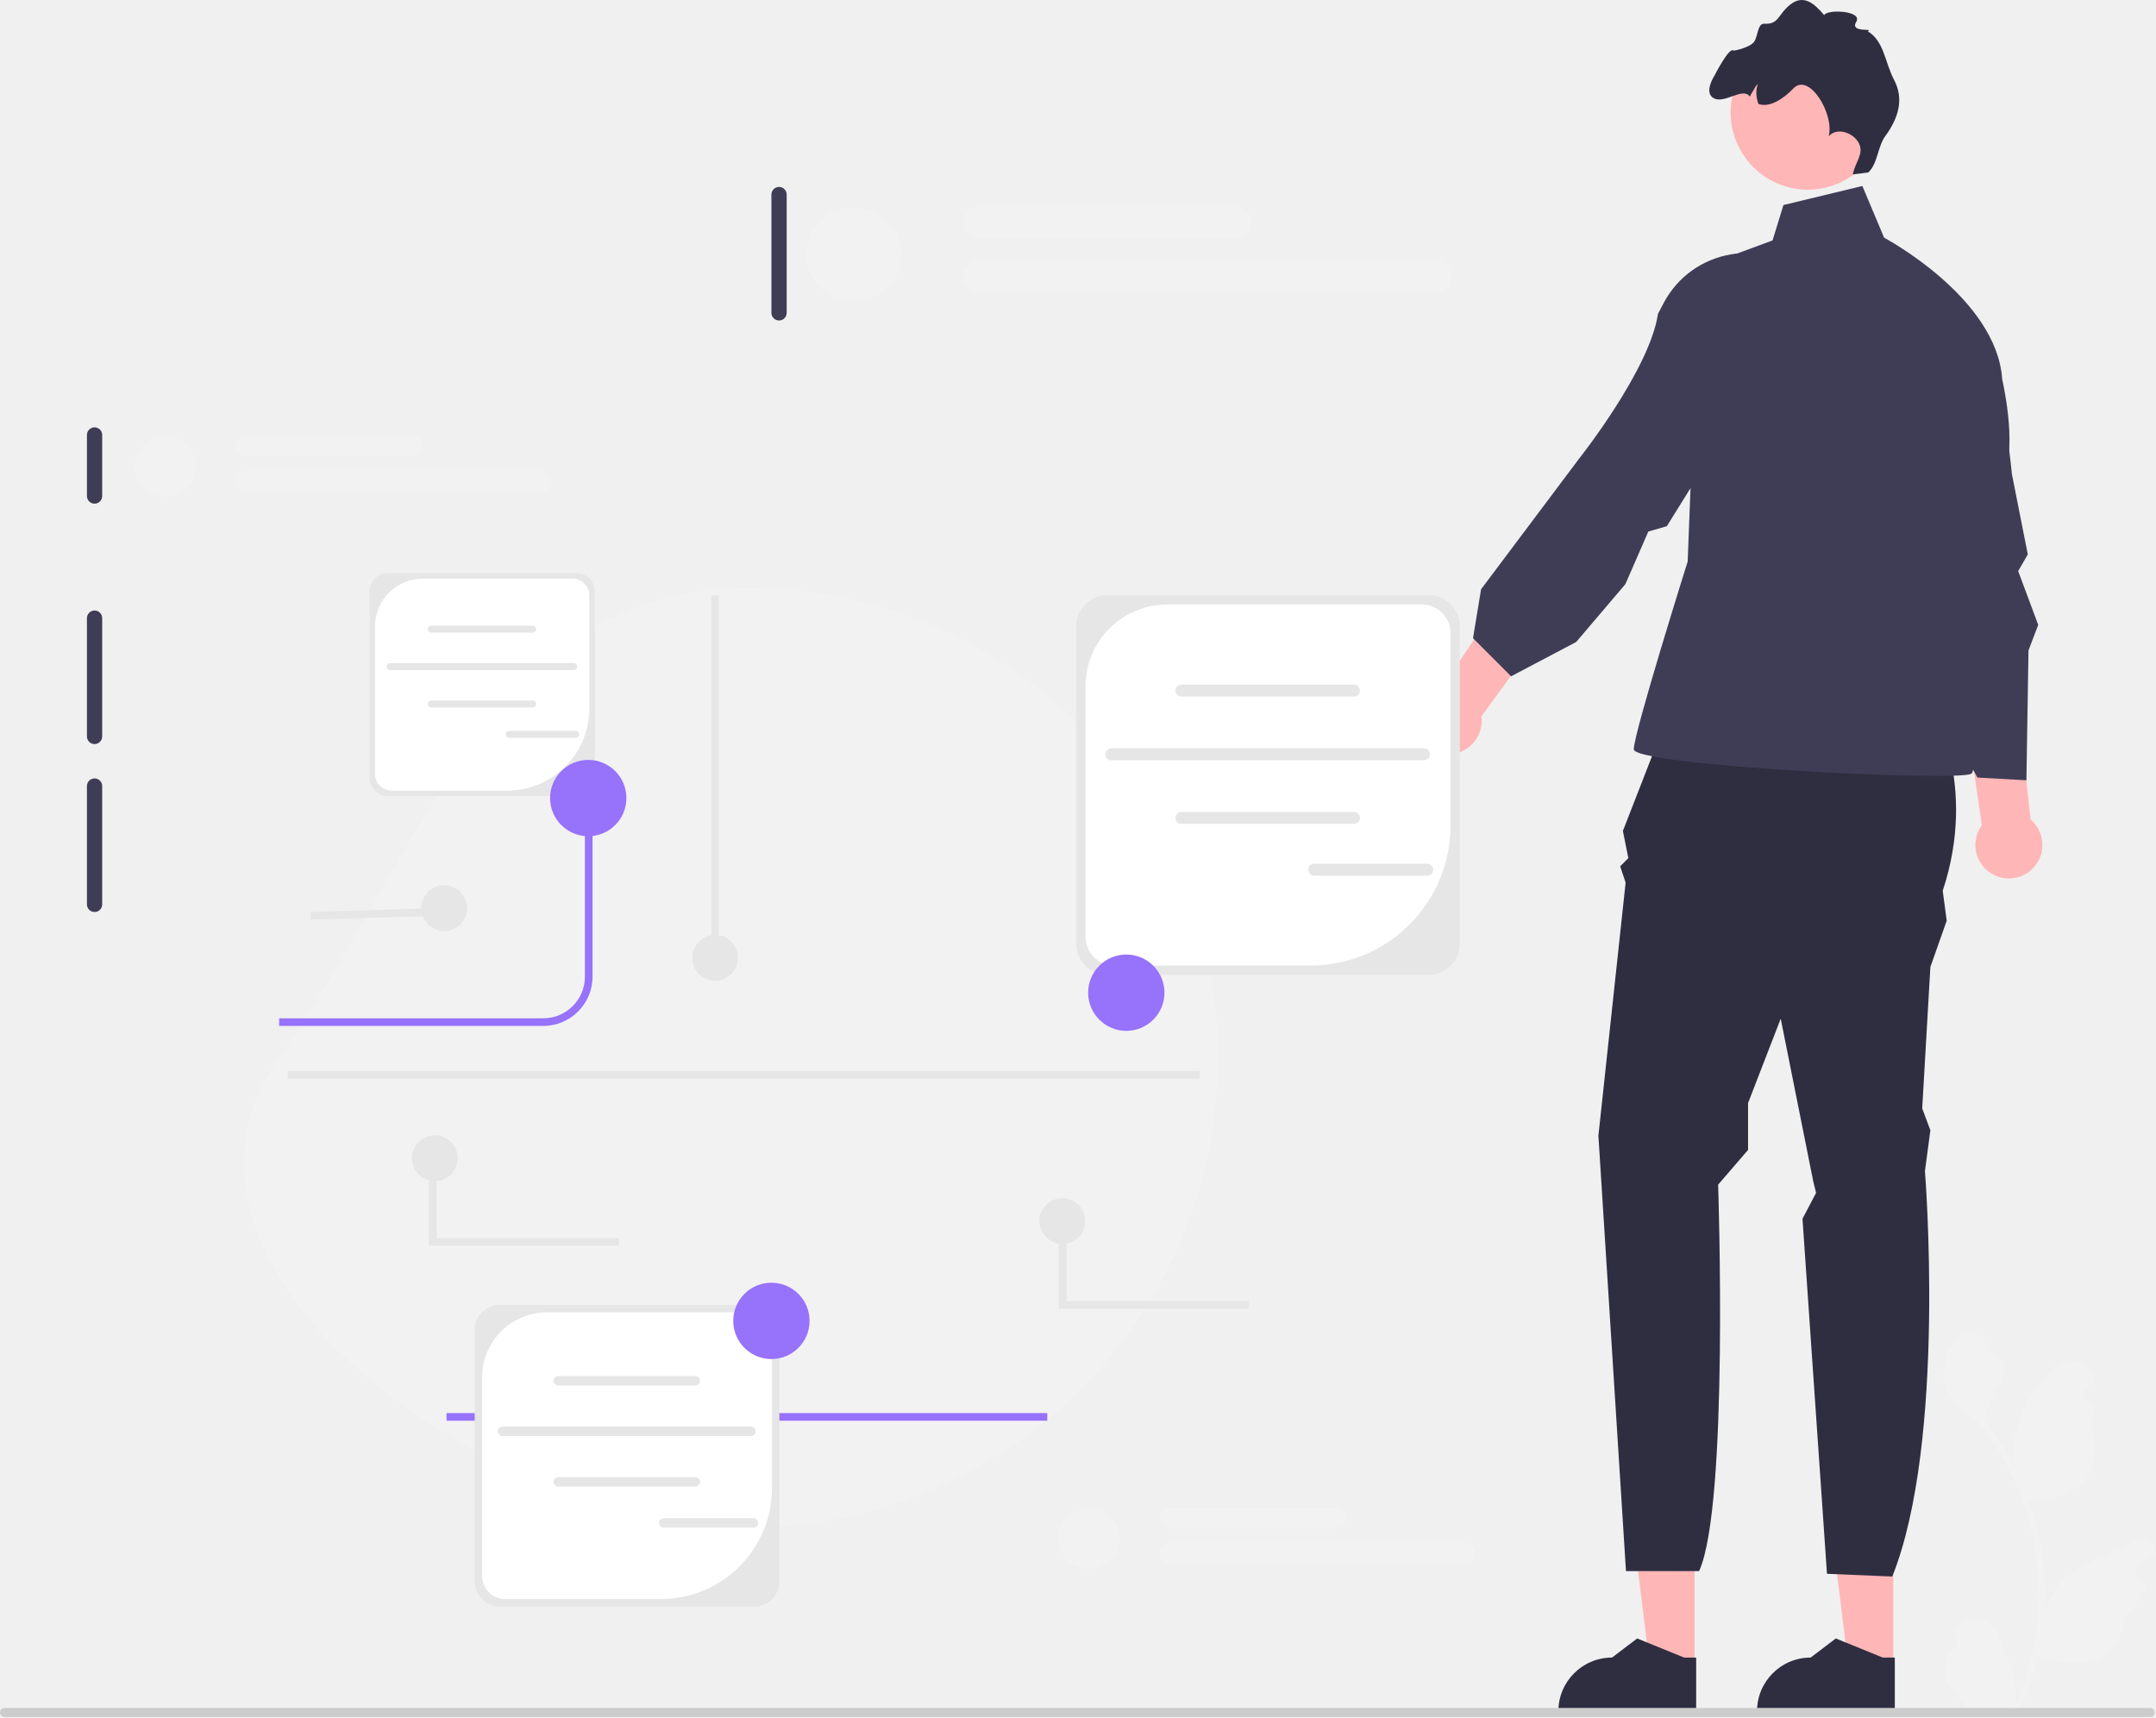
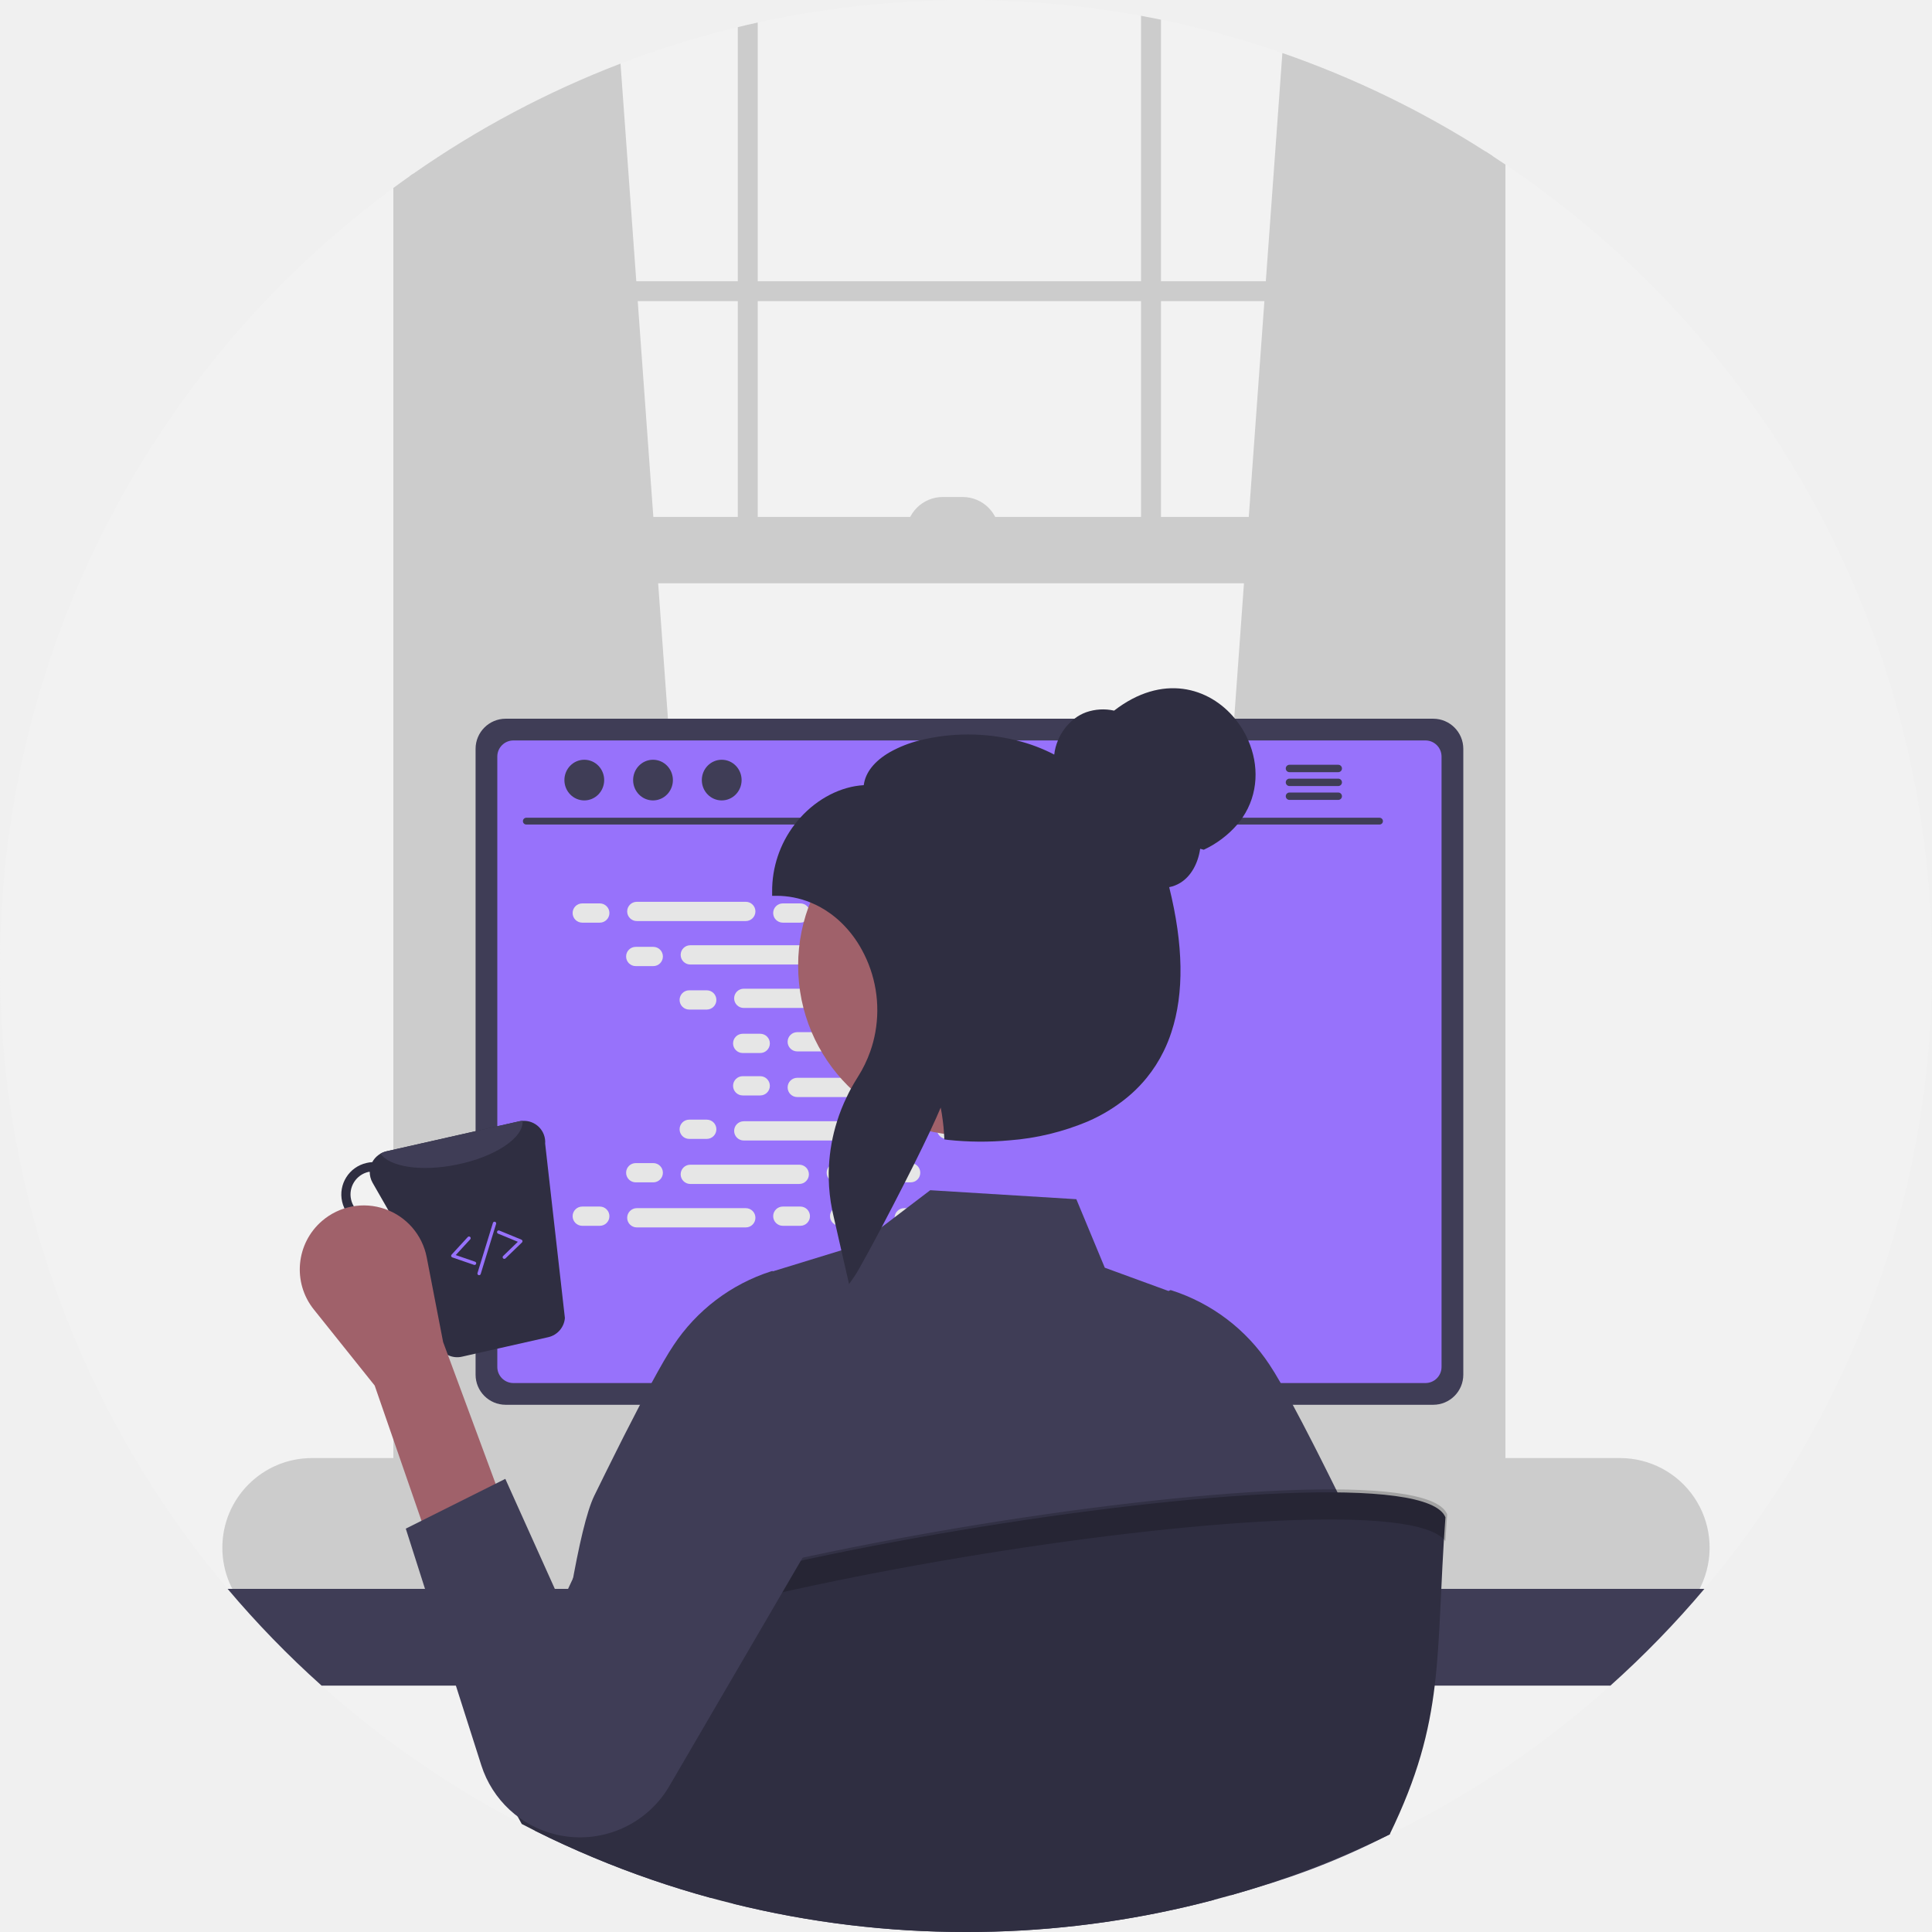
- <svg xmlns="http://www.w3.org/2000/svg" width="565" height="450" viewBox="0 0 565 450" fill="none">
-   <g clip-path="url(#clip0_1_2)">
-     <path d="M496.138 436.616L484.396 436.615L478.81 391.325L496.14 391.326L496.138 436.616Z" fill="#FFB6B6" />
-     <path d="M496.551 448.865L460.444 448.863V448.407C460.444 440.645 466.736 434.353 474.498 434.353H474.499L481.094 429.349L493.4 434.354L496.551 434.354L496.551 448.865V448.865Z" fill="#2F2E41" />
-     <path d="M444.083 436.616L432.341 436.615L426.756 391.325L444.085 391.326L444.083 436.616Z" fill="#FFB6B6" />
-     <path d="M444.496 448.865L408.389 448.863V448.407C408.389 440.645 414.681 434.353 422.443 434.353H422.444L429.039 429.349L441.345 434.354L444.497 434.354L444.496 448.865V448.865Z" fill="#2F2E41" />
-     <path d="M438.488 183.865L506.23 185.291C506.23 185.291 518.409 205.257 509.111 233.424L510.152 241.267L505.874 253.39L503.734 290.47L505.874 296.175L504.448 306.871C504.448 306.871 510.152 377.466 495.891 413.12L478.777 412.407L472.359 319.383L475.924 312.575L475.211 309.723L466.654 266.938L458.097 289.044V301.326L450.254 310.436C450.254 310.436 453.106 394.58 445.262 411.693H426.102L418.878 297.601L426.009 231.284L424.583 227.006L426.722 224.867L425.296 217.736L438.488 183.865L438.488 183.865V183.865Z" fill="#2F2E41" />
-     <path d="M467.367 53.728L488.047 48.736L493.751 62.285C493.751 62.285 523.266 77.972 524.692 99.365C524.692 99.365 528.692 116.479 525.127 124.322C521.561 132.166 506.587 157.124 506.587 157.124C506.587 157.124 520.135 200.622 516.57 202.761C513.004 204.9 428.148 200.622 428.148 196.343C428.148 192.065 442.27 147.141 442.27 147.141L445.262 70.128L464.515 62.998L467.367 53.728L467.367 53.728V53.728Z" fill="#3F3D56" />
-     <path d="M522.497 229.263C518.169 227.082 516.428 221.805 518.609 217.477C518.829 217.041 519.087 216.639 519.365 216.258L507.858 137.365L523.789 137.874L532.122 214.743C535.143 217.305 536.144 221.682 534.283 225.375C532.102 229.703 526.826 231.444 522.497 229.263H522.497V229.263Z" fill="#FFB6B6" />
-     <path d="M371.338 192.028C369.596 187.505 371.849 182.426 376.372 180.684C376.827 180.508 377.289 180.384 377.751 180.288L422.203 114.103L433.665 125.178L388.221 187.733C388.738 191.659 386.541 195.575 382.683 197.061C378.16 198.804 373.081 196.55 371.338 192.028V192.028Z" fill="#FFB6B6" />
-     <path d="M493.468 117.466C488.967 102.002 496.443 86.225 512.548 86.302C517.203 86.324 520.82 87.674 521.822 91.413C525.33 104.5 527.243 124.254 527.243 124.254L531.404 145.286L528.884 149.653L534.139 163.748L531.59 170.416L531.039 204.468L518.203 203.755L504.061 177.796L498.653 174.58C498.653 174.58 502.995 132.608 494.358 120.523L493.468 117.466H493.468V117.466Z" fill="#3F3D56" />
-     <path d="M435.975 79.41C443.481 65.16 462.695 61.785 474.226 73.028C477.559 76.278 479.222 79.762 477.346 83.147C470.777 94.998 455.553 107.756 455.553 107.756L436.804 137.898L431.957 139.288L425.945 153.076L413.061 168.224L395.997 177.223L386.013 167.24L388.133 154.407L413.824 120.177C413.824 120.177 432.308 96.92 434.491 82.227L435.975 79.41V79.409V79.41Z" fill="#3F3D56" />
-     <path d="M471.297 49.56C471.769 49.617 472.24 49.659 472.708 49.681C474.166 49.761 475.605 49.678 476.993 49.442C481.209 48.767 485.039 46.77 487.995 43.841C491.119 40.751 493.258 36.627 493.836 31.932C495.19 20.849 487.298 10.753 476.215 9.399C465.292 8.056 455.334 15.697 453.744 26.525C453.719 26.693 453.694 26.853 453.676 27.02C452.322 38.11 460.206 48.199 471.297 49.56V49.56V49.56Z" fill="#FFB6B6" />
-     <path d="M449.187 25.783C452.058 27.203 456.749 22.74 458.545 25.308C458.837 24.753 459.16 24.216 459.478 23.708C459.766 23.254 460.178 22.285 460.655 22.119C460.052 23.575 460.185 25.547 460.811 27.237C463.643 28.295 467.35 25.953 469.971 23.182C474.087 18.838 480.807 29.978 479.218 35.743C481.241 33.273 485.629 34.666 487.116 37.49C488.602 40.306 486.091 42.563 485.554 45.705L489.608 45.19C492.166 42.699 491.987 38.501 494.093 35.614C497.611 30.781 498.975 25.851 496.33 20.864C493.984 16.455 493.764 10.748 489.46 8.206C491.341 7.286 484.653 8.723 486.44 5.726C488.234 2.736 478.671 2.374 478.047 3.975C475.314 0.705 472.558 -1.452 469.196 1.169C465.895 3.747 466.236 6.458 462.359 6.215C460.539 6.102 460.739 9.494 459.658 10.973C458.582 12.444 454.402 13.389 454.199 13.231C453.095 12.368 449.338 19.721 449.338 19.721C449.338 19.721 446.293 24.345 449.187 25.783H449.187V25.783Z" fill="#2F2E41" />
-     <path d="M196.155 154.13C264.086 154.13 319.155 209.199 319.155 277.13C319.155 345.061 264.086 400.13 196.155 400.13C128.224 400.13 34.21 332.779 73.155 277.13C112.1 221.482 128.224 154.13 196.155 154.13V154.13Z" fill="#F2F2F2" />
-     <path d="M360.782 159.982C359.679 159.982 358.782 160.879 358.782 161.982V225.982C358.782 227.085 359.679 227.982 360.782 227.982C361.885 227.982 362.782 227.085 362.782 225.982V161.982C362.782 160.879 361.885 159.982 360.782 159.982Z" fill="#3F3D56" />
-     <path d="M24.782 111.982C23.679 111.982 22.782 112.879 22.782 113.982V129.982C22.782 131.085 23.679 131.982 24.782 131.982C25.885 131.982 26.782 131.085 26.782 129.982V113.982C26.782 112.879 25.885 111.982 24.782 111.982Z" fill="#3F3D56" />
-     <path d="M24.782 159.982C23.679 159.982 22.782 160.879 22.782 161.982V192.982C22.782 194.085 23.679 194.982 24.782 194.982C25.885 194.982 26.782 194.085 26.782 192.982V161.982C26.782 160.879 25.885 159.982 24.782 159.982Z" fill="#3F3D56" />
-     <path d="M24.782 203.982C23.679 203.982 22.782 204.879 22.782 205.982V236.982C22.782 238.085 23.679 238.982 24.782 238.982C25.885 238.982 26.782 238.085 26.782 236.982V205.982C26.782 204.879 25.885 203.982 24.782 203.982Z" fill="#3F3D56" />
-     <path d="M204.155 48.982C203.052 48.982 202.155 49.879 202.155 50.982V81.982C202.155 83.085 203.052 83.982 204.155 83.982C205.258 83.982 206.155 83.085 206.155 81.982V50.982C206.155 49.879 205.258 48.982 204.155 48.982V48.982Z" fill="#3F3D56" />
-     <path d="M510.551 432.608C512.617 432.737 513.759 430.17 512.196 428.675L512.041 428.056C512.061 428.007 512.082 427.957 512.102 427.908C514.192 422.926 521.272 422.961 523.344 427.95C525.182 432.378 527.523 436.814 528.099 441.496C528.358 443.562 528.242 445.668 527.783 447.696C532.091 438.286 534.358 428.01 534.358 417.675C534.358 415.079 534.216 412.482 533.925 409.892C533.686 407.774 533.357 405.668 532.931 403.582C530.625 392.305 525.632 381.564 518.431 372.592C514.969 370.7 512.082 367.742 510.338 364.196C509.711 362.917 509.22 361.541 508.988 360.14C509.382 360.191 510.473 354.191 510.176 353.823C510.725 352.99 511.708 352.576 512.308 351.763C515.29 347.719 519.399 348.425 521.544 353.92C526.126 356.233 526.17 360.068 523.359 363.757C521.57 366.104 521.324 369.279 519.755 371.791C519.916 371.998 520.084 372.198 520.246 372.405C523.207 376.203 525.768 380.285 527.927 384.574C527.316 379.808 528.217 374.065 529.753 370.364C531.501 366.147 534.778 362.595 537.664 358.949C541.13 354.57 548.237 356.481 548.848 362.032C548.853 362.086 548.859 362.14 548.865 362.194C548.436 362.435 548.016 362.692 547.606 362.964C545.267 364.511 546.075 368.137 548.847 368.565L548.91 368.575C548.755 370.119 548.49 371.649 548.103 373.154C551.805 387.47 543.813 392.684 532.401 392.918C532.149 393.048 531.904 393.177 531.652 393.3C532.808 396.555 533.732 399.894 534.416 403.278C535.03 406.269 535.456 409.292 535.695 412.327C535.992 416.157 535.967 420.007 535.644 423.831L535.663 423.695C536.483 419.484 538.77 415.55 542.09 412.825C547.035 408.762 554.022 407.266 559.358 404C561.926 402.428 565.217 404.46 564.769 407.438L564.747 407.58C563.953 407.903 563.178 408.278 562.428 408.697C562 408.939 561.58 409.196 561.17 409.467C558.83 411.015 559.639 414.641 562.411 415.069L562.474 415.079C562.519 415.085 562.558 415.092 562.603 415.098C561.24 418.334 559.341 421.338 556.964 423.927C554.65 436.425 544.708 437.61 534.074 433.971H534.068C532.905 439.035 531.206 443.982 529.023 448.697H511.003C510.938 448.497 510.88 448.29 510.822 448.09C512.488 448.193 514.168 448.097 515.808 447.793C514.471 446.152 513.134 444.499 511.797 442.858C511.765 442.826 511.739 442.794 511.713 442.762C511.035 441.922 510.351 441.089 509.672 440.249L509.672 440.248C509.63 437.671 509.939 435.101 510.551 432.608L510.551 432.608L510.551 432.608H510.551Z" fill="#F2F2F2" />
-     <path d="M0 448.751C0 449.411 0.53 449.941 1.19 449.941H563.48C564.14 449.941 564.67 449.411 564.67 448.751C564.67 448.091 564.14 447.561 563.48 447.561H1.19C0.53 447.561 0 448.091 0 448.751Z" fill="#CCCCCC" />
-     <path d="M142.376 268.839H73.155V266.839H142.376C148.389 266.839 153.281 261.947 153.281 255.933V209.13H155.281V255.933C155.281 263.049 149.492 268.839 142.376 268.839H142.376Z" fill="#9772FB" />
-     <path d="M274.455 370.294H117.019V372.294H274.455V370.294Z" fill="#9772FB" />
-     <path d="M374.343 255.466H290.251C285.713 255.466 282.021 251.774 282.021 247.236V164.17C282.021 159.632 285.713 155.94 290.251 155.94H374.343C378.881 155.94 382.573 159.632 382.573 164.17V247.236C382.573 251.774 378.881 255.466 374.343 255.466Z" fill="#E6E6E6" />
-     <path d="M305.912 158.392C294.072 158.392 284.473 167.99 284.473 179.831V245.474C284.473 249.638 287.849 253.014 292.014 253.014H343.433C363.695 253.014 380.121 236.588 380.121 216.326V165.932C380.121 161.768 376.745 158.392 372.581 158.392H305.912V158.392V158.392Z" fill="white" />
-     <path d="M354.819 182.532H309.599C308.736 182.532 308.034 181.83 308.034 180.967C308.034 180.104 308.736 179.403 309.599 179.403H354.819C355.682 179.403 356.384 180.104 356.384 180.967C356.384 181.83 355.682 182.532 354.819 182.532Z" fill="#E6E6E6" />
-     <path d="M354.819 215.895H309.599C308.736 215.895 308.034 215.193 308.034 214.331C308.034 213.468 308.736 212.766 309.599 212.766H354.819C355.682 212.766 356.384 213.468 356.384 214.331C356.384 215.193 355.682 215.895 354.819 215.895Z" fill="#E6E6E6" />
-     <path d="M373.182 199.224H291.236C290.373 199.224 289.671 198.522 289.671 197.66C289.671 196.797 290.373 196.095 291.236 196.095H373.182C374.045 196.095 374.747 196.797 374.747 197.66C374.747 198.522 374.045 199.224 373.182 199.224V199.224Z" fill="#E6E6E6" />
-     <path d="M374.019 229.461H344.416C343.553 229.461 342.851 228.759 342.851 227.896C342.851 227.033 343.553 226.332 344.416 226.332H374.019C374.882 226.332 375.584 227.033 375.584 227.896C375.584 228.759 374.882 229.461 374.019 229.461Z" fill="#E6E6E6" />
-     <path d="M197.711 420.97H130.937C127.333 420.97 124.402 418.039 124.402 414.435V348.475C124.402 344.872 127.333 341.94 130.937 341.94H197.711C201.315 341.94 204.246 344.872 204.246 348.475V414.435C204.246 418.039 201.315 420.97 197.711 420.97H197.711V420.97Z" fill="#E6E6E6" />
-     <path d="M143.372 343.887C133.97 343.887 126.349 351.509 126.349 360.911V413.036C126.349 416.342 129.029 419.023 132.336 419.023H173.167C189.256 419.023 202.299 405.98 202.299 389.891V349.875C202.299 346.568 199.619 343.887 196.312 343.887H143.372L143.372 343.887H143.372Z" fill="white" />
-     <path d="M182.208 363.055H146.3C145.615 363.055 145.057 362.498 145.057 361.813C145.057 361.128 145.615 360.571 146.3 360.571H182.208C182.893 360.571 183.45 361.128 183.45 361.813C183.45 362.498 182.893 363.055 182.208 363.055Z" fill="#E6E6E6" />
-     <path d="M182.208 389.548H146.3C145.615 389.548 145.057 388.991 145.057 388.306C145.057 387.621 145.615 387.064 146.3 387.064H182.208C182.893 387.064 183.45 387.621 183.45 388.306C183.45 388.991 182.893 389.548 182.208 389.548Z" fill="#E6E6E6" />
-     <path d="M196.79 376.311H131.718C131.033 376.311 130.476 375.753 130.476 375.068C130.476 374.383 131.033 373.826 131.718 373.826H196.79C197.475 373.826 198.032 374.383 198.032 375.068C198.032 375.753 197.475 376.311 196.79 376.311Z" fill="#E6E6E6" />
-     <path d="M197.454 400.32H173.947C173.262 400.32 172.704 399.763 172.704 399.078C172.704 398.393 173.262 397.836 173.947 397.836H197.454C198.139 397.836 198.696 398.393 198.696 399.078C198.696 399.763 198.139 400.32 197.454 400.32Z" fill="#E6E6E6" />
-     <path d="M151.04 208.626H101.657C98.992 208.626 96.824 206.458 96.824 203.793V155.012C96.824 152.347 98.992 150.179 101.657 150.179H151.04C153.705 150.179 155.873 152.347 155.873 155.012V203.793C155.873 206.458 153.705 208.626 151.04 208.626V208.626V208.626Z" fill="#E6E6E6" />
-     <path d="M110.854 151.619C103.901 151.619 98.264 157.256 98.264 164.209V202.758C98.264 205.203 100.247 207.186 102.692 207.186H132.888C144.787 207.186 154.433 197.54 154.433 185.641V156.047C154.433 153.602 152.451 151.619 150.005 151.619H110.854V151.619L110.854 151.619Z" fill="white" />
-     <path d="M139.575 165.795H113.019C112.512 165.795 112.1 165.383 112.1 164.876C112.1 164.37 112.512 163.958 113.019 163.958H139.575C140.081 163.958 140.493 164.37 140.493 164.876C140.493 165.383 140.081 165.795 139.575 165.795Z" fill="#E6E6E6" />
-     <path d="M139.575 185.388H113.019C112.512 185.388 112.1 184.976 112.1 184.469C112.1 183.962 112.512 183.55 113.019 183.55H139.575C140.081 183.55 140.493 183.962 140.493 184.469C140.493 184.976 140.081 185.388 139.575 185.388Z" fill="#E6E6E6" />
-     <path d="M150.358 175.598H102.235C101.729 175.598 101.316 175.186 101.316 174.679C101.316 174.172 101.729 173.76 102.235 173.76H150.358C150.865 173.76 151.277 174.172 151.277 174.679C151.277 175.186 150.865 175.598 150.358 175.598Z" fill="#E6E6E6" />
-     <path d="M150.85 193.354H133.465C132.959 193.354 132.546 192.942 132.546 192.435C132.546 191.929 132.959 191.517 133.465 191.517H150.85C151.356 191.517 151.769 191.929 151.769 192.435C151.769 192.942 151.356 193.354 150.85 193.354Z" fill="#E6E6E6" />
-     <path d="M295.155 270.13C300.678 270.13 305.155 265.653 305.155 260.13C305.155 254.608 300.678 250.13 295.155 250.13C289.632 250.13 285.155 254.608 285.155 260.13C285.155 265.653 289.632 270.13 295.155 270.13Z" fill="#9772FB" />
-     <path d="M154.155 219.13C159.678 219.13 164.155 214.653 164.155 209.13C164.155 203.608 159.678 199.13 154.155 199.13C148.632 199.13 144.155 203.608 144.155 209.13C144.155 214.653 148.632 219.13 154.155 219.13Z" fill="#9772FB" />
-     <path d="M202.155 356.13C207.678 356.13 212.155 351.653 212.155 346.13C212.155 340.608 207.678 336.13 202.155 336.13C196.632 336.13 192.155 340.608 192.155 346.13C192.155 351.653 196.632 356.13 202.155 356.13Z" fill="#9772FB" />
-     <path d="M223.756 78.853C230.64 78.853 236.22 73.39 236.22 66.652C236.22 59.914 230.64 54.451 223.756 54.451C216.873 54.451 211.293 59.914 211.293 66.652C211.293 73.39 216.873 78.853 223.756 78.853Z" fill="#F2F2F2" />
-     <path d="M323.669 62.478H256.584C254.283 62.478 252.41 60.606 252.41 58.304C252.41 56.003 254.283 54.13 256.584 54.13H323.669C325.971 54.13 327.843 56.003 327.843 58.304C327.843 60.606 325.971 62.478 323.669 62.478V62.478Z" fill="#F2F2F2" />
-     <path d="M376.023 76.605H256.584C254.283 76.605 252.41 74.733 252.41 72.431C252.41 70.13 254.283 68.257 256.584 68.257H376.023C378.324 68.257 380.196 70.13 380.196 72.431C380.196 74.733 378.324 76.605 376.023 76.605Z" fill="#F2F2F2" />
-     <path d="M43.359 130.13C47.814 130.13 51.425 126.595 51.425 122.234C51.425 117.873 47.814 114.338 43.359 114.338C38.904 114.338 35.293 117.873 35.293 122.234C35.293 126.595 38.904 130.13 43.359 130.13Z" fill="#F2F2F2" />
-     <path d="M108.021 119.533H64.605C63.115 119.533 61.904 118.321 61.904 116.832C61.904 115.342 63.115 114.13 64.605 114.13H108.021C109.511 114.13 110.723 115.342 110.723 116.832C110.723 118.321 109.511 119.533 108.021 119.533H108.021Z" fill="#F2F2F2" />
-     <path d="M141.904 128.676H64.605C63.115 128.676 61.904 127.464 61.904 125.975C61.904 124.485 63.115 123.273 64.605 123.273H141.904C143.393 123.273 144.605 124.485 144.605 125.975C144.605 127.464 143.393 128.676 141.904 128.676Z" fill="#F2F2F2" />
-     <path d="M285.359 411.13C289.814 411.13 293.425 407.595 293.425 403.234C293.425 398.873 289.814 395.338 285.359 395.338C280.904 395.338 277.293 398.873 277.293 403.234C277.293 407.595 280.904 411.13 285.359 411.13Z" fill="#F2F2F2" />
-     <path d="M350.021 400.533H306.605C305.115 400.533 303.904 399.321 303.904 397.832C303.904 396.342 305.115 395.13 306.605 395.13H350.021C351.511 395.13 352.723 396.342 352.723 397.832C352.723 399.321 351.511 400.533 350.021 400.533V400.533Z" fill="#F2F2F2" />
-     <path d="M383.904 409.676H306.605C305.115 409.676 303.904 408.464 303.904 406.975C303.904 405.485 305.115 404.273 306.605 404.273H383.904C385.393 404.273 386.605 405.485 386.605 406.975C386.605 408.464 385.393 409.676 383.904 409.676V409.676Z" fill="#F2F2F2" />
-     <path d="M188.405 155.97H186.405V250.97H188.405V155.97Z" fill="#E6E6E6" />
-     <path d="M187.405 256.97C190.719 256.97 193.405 254.284 193.405 250.97C193.405 247.657 190.719 244.97 187.405 244.97C184.091 244.97 181.405 247.657 181.405 250.97C181.405 254.284 184.091 256.97 187.405 256.97Z" fill="#E6E6E6" />
-     <path d="M278.405 325.97C281.719 325.97 284.405 323.284 284.405 319.97C284.405 316.657 281.719 313.97 278.405 313.97C275.091 313.97 272.405 316.657 272.405 319.97C272.405 323.284 275.091 325.97 278.405 325.97Z" fill="#E6E6E6" />
-     <path d="M116.405 243.97C119.719 243.97 122.405 241.284 122.405 237.97C122.405 234.657 119.719 231.97 116.405 231.97C113.091 231.97 110.405 234.657 110.405 237.97C110.405 241.284 113.091 243.97 116.405 243.97Z" fill="#E6E6E6" />
-     <path d="M114.188 237.98L81.375 238.973L81.436 240.973L114.248 239.98L114.188 237.98Z" fill="#E6E6E6" />
-     <path d="M327.216 342.94H277.46V319.97H279.46V340.94H327.216V342.94Z" fill="#E6E6E6" />
-     <path d="M113.942 309.486C117.256 309.486 119.942 306.799 119.942 303.486C119.942 300.172 117.256 297.486 113.942 297.486C110.629 297.486 107.942 300.172 107.942 303.486C107.942 306.799 110.629 309.486 113.942 309.486Z" fill="#E6E6E6" />
-     <path d="M162.161 326.455H112.405V303.486H114.405V324.455H162.161V326.455Z" fill="#E6E6E6" />
-     <path d="M314.405 280.655H75.423V282.655H314.405V280.655Z" fill="#E6E6E6" />
-   </g>
-   <defs>
-     <clipPath id="clip0_1_2">
-       <rect width="564.81" height="449.941" fill="white" />
-     </clipPath>
-   </defs>
+ <svg xmlns="http://www.w3.org/2000/svg" data-name="Layer 1" width="578" height="578" viewBox="0 0 578 578">
+   <path d="M889,450a287.861,287.861,0,0,1-68.09,186.34c-1.6,1.9-3.23,3.77-4.89,5.63a290.588,290.588,0,0,1-67.49,55.99q-8.67,5.205-17.72,9.81c-.61.31-1.23.62-1.84.92-.73.37-1.47.73-2.21,1.09A286.159,286.159,0,0,1,679.24,728q-2.55.72-5.11,1.4a288.588,288.588,0,0,1-65.84,9.49c-1.16.03-2.3.05-3.4.07-.39.01-.77.02-1.15.02-1.25.01-2.49.02-3.74.02a289.271,289.271,0,0,1-69.54-8.43q-3.42-.84-6.81-1.77a285.473,285.473,0,0,1-34.97-12.03q-9-3.75-17.68-8.09c-1.31-.66-2.62-1.32-3.91-2-.55-.27-1.09-.56-1.63-.84a290.458,290.458,0,0,1-81.65-64.06c-1.6-1.79-3.17-3.61-4.72-5.44a289.025,289.025,0,0,1,49.59-419.1c1.64-1.21,3.29-2.41,4.96-3.58q.495-.345.99-.69a286.753,286.753,0,0,1,97.1-43.85c1.98-.49,3.96-.95,5.96-1.38a291.798,291.798,0,0,1,114.68-2.01c1.99.37,3.98.75,5.96,1.16a287.281,287.281,0,0,1,97.1,39.43c.66.42,1.32.84,1.98,1.28,1.33.86,2.66,1.74,3.97,2.63A288.686,288.686,0,0,1,889,450Z" transform="translate(-311 -161)" fill="#f2f2f2" />
+   <path d="M527,599.51l-92.37,8.2-.99.09V213.66q.495-.345.99-.69a288.323,288.323,0,0,1,62.01-32.94l4.72,65.1.43,5.96,4.67,64.56L507.9,335.51l18.93,261.7Z" transform="translate(-311 -161)" fill="#ccc" />
+   <path d="M755.43,206.32c.66.42,1.32.84,1.98,1.28V607.8l-1.98-.18-91.37-8.11.17-2.3L683.16,335.51l1.44-19.86,4.67-64.56.43-5.96,4.95-68.27A287.687,287.687,0,0,1,755.43,206.32Z" transform="translate(-311 -161)" fill="#ccc" />
+   <path d="M755.43,206.32V613.26c0,7.81-5.38,14.16-12,14.16H446.63c-5.48,0-10.13-4.36-11.54-10.31a16.108,16.108,0,0,1-.46-3.85V212.97q-.495.345-.99.69c-1.67,1.17-3.32,2.37-4.96,3.58V613.26a22.919,22.919,0,0,0,6.18,16,17.06,17.06,0,0,0,7.78,4.66,15.118,15.118,0,0,0,3.99.53h296.8a15.249,15.249,0,0,0,4-.53c7.98-2.15,13.95-10.59,13.95-20.66V210.23c-1.31-.89-2.64-1.77-3.97-2.63C756.75,207.16,756.09,206.74,755.43,206.32Z" transform="translate(-311 -161)" fill="#ccc" />
+   <rect x="120.655" y="84.134" width="326.752" height="5.959" fill="#ccc" />
+   <path d="M531.73,169.12c1.98-.49,3.96-.95,5.96-1.38V329.55h-5.96Z" transform="translate(-311 -161)" fill="#ccc" />
+   <path d="M652.37,165.73c1.99.37,3.98.75,5.96,1.16V329.55h-5.96Z" transform="translate(-311 -161)" fill="#ccc" />
+   <path d="M795.65,597.21H404.34a26.82,26.82,0,0,0,0,53.64H795.65a26.76,26.76,0,0,0,20.12-9.11,27.096,27.096,0,0,0,3.02-4.18,25.54,25.54,0,0,0,1.75-3.56,26.803,26.803,0,0,0-24.89-36.79Z" transform="translate(-311 -161)" fill="#ccc" />
+   <rect x="122.642" y="154.649" width="324.766" height="19.863" fill="#ccc" />
+   <path d="M282.045,148.69h5.959a10.925,10.925,0,0,1,10.925,10.925v0a0,0,0,0,1,0,0h-27.809a0,0,0,0,1,0,0v0a10.925,10.925,0,0,1,10.925-10.925Z" fill="#ccc" />
+   <path d="M820.91,636.34a289.004,289.004,0,0,1-28.12,28.95H407.21a289.004,289.004,0,0,1-28.12-28.95Z" transform="translate(-311 -161)" fill="#3f3d56" />
+   <path d="M632.28,536.07H567.36a3.175,3.175,0,0,0-1.03.16,3.448,3.448,0,0,0-2.43,3.3V642.09h71.85V539.53A3.463,3.463,0,0,0,632.28,536.07Zm-24.57,50.6a7.531,7.531,0,0,1-1.56,4.6,7.665,7.665,0,0,1-13.78-4.6v-11.9a7.67,7.67,0,0,1,15.34,0Z" transform="translate(-311 -161)" fill="#2f2e41" />
+   <path d="M563.68,638.81v9.89a1.94,1.94,0,0,0,1.93,1.94h68.43a1.946,1.946,0,0,0,1.93-1.94v-9.89Z" transform="translate(-311 -161)" fill="#3f3d56" />
+   <path d="M739.78,376.02H462.28a9.011,9.011,0,0,0-9,8.99V572.27a9.007,9.007,0,0,0,9,9h277.5a9.007,9.007,0,0,0,9-9V385.01A9.012,9.012,0,0,0,739.78,376.02Z" transform="translate(-311 -161)" fill="#3f3d56" />
+   <path d="M737.46,382.52H464.59a4.82,4.82,0,0,0-4.81,4.82V569.96a4.818,4.818,0,0,0,4.81,4.81H737.46a4.818,4.818,0,0,0,4.81-4.81V387.34A4.821,4.821,0,0,0,737.46,382.52Z" transform="translate(-311 -161)" fill="#9772fb" />
+   <path d="M687.24,650.48l-2.52-11.97a2.992,2.992,0,0,0-1.86-2.17,2.894,2.894,0,0,0-1.06-.2H524.49a2.895,2.895,0,0,0-1.06.2,2.993,2.993,0,0,0-1.86,2.17l-2.52,11.97a2.987,2.987,0,0,0,2.92,3.6H684.31a2.948,2.948,0,0,0,2.32-1.11A2.985,2.985,0,0,0,687.24,650.48Z" transform="translate(-311 -161)" fill="#2f2e41" />
+   <rect x="214.643" y="477.296" width="5" height="3" rx="0.488" fill="#3f3d56" />
+   <rect x="224.643" y="477.296" width="5" height="3" rx="0.488" fill="#3f3d56" />
+   <rect x="234.643" y="477.296" width="5" height="3" rx="0.488" fill="#3f3d56" />
+   <rect x="244.643" y="477.296" width="5" height="3" rx="0.488" fill="#3f3d56" />
+   <rect x="254.643" y="477.296" width="5" height="3" rx="0.488" fill="#3f3d56" />
+   <rect x="264.643" y="477.296" width="5" height="3" rx="0.488" fill="#3f3d56" />
+   <rect x="274.643" y="477.296" width="5" height="3" rx="0.488" fill="#3f3d56" />
+   <rect x="284.643" y="477.296" width="5" height="3" rx="0.488" fill="#3f3d56" />
+   <rect x="294.643" y="477.296" width="5" height="3" rx="0.488" fill="#3f3d56" />
+   <rect x="304.643" y="477.296" width="5" height="3" rx="0.488" fill="#3f3d56" />
+   <rect x="314.643" y="477.296" width="5" height="3" rx="0.488" fill="#3f3d56" />
+   <rect x="324.643" y="477.296" width="5" height="3" rx="0.488" fill="#3f3d56" />
+   <rect x="334.643" y="477.296" width="5" height="3" rx="0.488" fill="#3f3d56" />
+   <rect x="344.643" y="477.296" width="5" height="3" rx="0.488" fill="#3f3d56" />
+   <rect x="354.643" y="477.296" width="5" height="3" rx="0.488" fill="#3f3d56" />
+   <rect x="364.643" y="477.296" width="5" height="3" rx="0.488" fill="#3f3d56" />
+   <rect x="214.525" y="482.296" width="5" height="3" rx="0.488" fill="#3f3d56" />
+   <rect x="224.525" y="482.296" width="5" height="3" rx="0.488" fill="#3f3d56" />
+   <rect x="234.525" y="482.296" width="5" height="3" rx="0.488" fill="#3f3d56" />
+   <rect x="244.525" y="482.296" width="5" height="3" rx="0.488" fill="#3f3d56" />
+   <rect x="254.525" y="482.296" width="5" height="3" rx="0.488" fill="#3f3d56" />
+   <rect x="264.525" y="482.296" width="5" height="3" rx="0.488" fill="#3f3d56" />
+   <rect x="274.525" y="482.296" width="5" height="3" rx="0.488" fill="#3f3d56" />
+   <rect x="284.525" y="482.296" width="5" height="3" rx="0.488" fill="#3f3d56" />
+   <rect x="294.525" y="482.296" width="5" height="3" rx="0.488" fill="#3f3d56" />
+   <rect x="304.525" y="482.296" width="5" height="3" rx="0.488" fill="#3f3d56" />
+   <rect x="314.525" y="482.296" width="5" height="3" rx="0.488" fill="#3f3d56" />
+   <rect x="324.525" y="482.296" width="5" height="3" rx="0.488" fill="#3f3d56" />
+   <rect x="334.525" y="482.296" width="5" height="3" rx="0.488" fill="#3f3d56" />
+   <rect x="344.525" y="482.296" width="5" height="3" rx="0.488" fill="#3f3d56" />
+   <rect x="354.525" y="482.296" width="5" height="3" rx="0.488" fill="#3f3d56" />
+   <rect x="364.525" y="482.296" width="5" height="3" rx="0.488" fill="#3f3d56" />
+   <rect x="262.525" y="488.296" width="40" height="3" rx="0.488" fill="#3f3d56" />
+   <path d="M723.748,407.677H468.425a1.016,1.016,0,0,1,0-2.031H723.748a1.016,1.016,0,0,1,0,2.031Z" transform="translate(-311 -161)" fill="#3f3d56" />
+   <ellipse cx="174.805" cy="233.379" rx="5.95" ry="6.083" fill="#3f3d56" />
+   <ellipse cx="195.361" cy="233.379" rx="5.95" ry="6.083" fill="#3f3d56" />
+   <ellipse cx="215.917" cy="233.379" rx="5.95" ry="6.083" fill="#3f3d56" />
+   <path d="M711.37,389.8h-14.6a1.105,1.105,0,0,0,0,2.21h14.6a1.105,1.105,0,0,0,0-2.21Z" transform="translate(-311 -161)" fill="#3f3d56" />
+   <path d="M711.37,393.95h-14.6a1.105,1.105,0,0,0,0,2.21h14.6a1.105,1.105,0,0,0,0-2.21Z" transform="translate(-311 -161)" fill="#3f3d56" />
+   <path d="M711.37,398.1h-14.6a1.105,1.105,0,0,0,0,2.21h14.6a1.105,1.105,0,0,0,0-2.21Z" transform="translate(-311 -161)" fill="#3f3d56" />
+   <rect x="171.314" y="270.273" width="11.006" height="5.76" rx="2.88" fill="#e6e6e6" />
+   <rect x="231.314" y="270.273" width="11.006" height="5.76" rx="2.88" fill="#e6e6e6" />
+   <rect x="248.314" y="270.273" width="11.006" height="5.76" rx="2.88" fill="#e6e6e6" />
+   <rect x="187.634" y="269.793" width="38.366" height="5.76" rx="2.88" fill="#e6e6e6" />
+   <rect x="267.634" y="269.793" width="38.366" height="5.76" rx="2.88" fill="#e6e6e6" />
+   <rect x="187.314" y="283.273" width="11.006" height="5.76" rx="2.88" fill="#e6e6e6" />
+   <rect x="247.314" y="283.273" width="11.006" height="5.76" rx="2.88" fill="#e6e6e6" />
+   <rect x="264.314" y="283.273" width="11.006" height="5.76" rx="2.88" fill="#e6e6e6" />
+   <rect x="203.634" y="282.793" width="38.366" height="5.76" rx="2.88" fill="#e6e6e6" />
+   <rect x="283.634" y="282.793" width="38.366" height="5.76" rx="2.88" fill="#e6e6e6" />
+   <rect x="203.314" y="296.273" width="11.006" height="5.76" rx="2.88" fill="#e6e6e6" />
+   <rect x="263.314" y="296.273" width="11.006" height="5.76" rx="2.88" fill="#e6e6e6" />
+   <rect x="280.314" y="296.273" width="11.006" height="5.76" rx="2.88" fill="#e6e6e6" />
+   <rect x="219.634" y="295.793" width="38.366" height="5.76" rx="2.88" fill="#e6e6e6" />
+   <rect x="299.634" y="295.793" width="38.366" height="5.76" rx="2.88" fill="#e6e6e6" />
+   <rect x="219.314" y="309.273" width="11.006" height="5.76" rx="2.88" fill="#e6e6e6" />
+   <rect x="279.314" y="309.273" width="11.006" height="5.76" rx="2.88" fill="#e6e6e6" />
+   <rect x="296.314" y="309.273" width="11.006" height="5.76" rx="2.88" fill="#e6e6e6" />
+   <rect x="235.634" y="308.793" width="38.366" height="5.76" rx="2.88" fill="#e6e6e6" />
+   <rect x="231.314" y="360.967" width="11.006" height="5.76" rx="2.88" fill="#e6e6e6" />
+   <rect x="248.314" y="360.967" width="11.006" height="5.76" rx="2.88" fill="#e6e6e6" />
+   <rect x="267.634" y="361.447" width="38.366" height="5.76" rx="2.88" fill="#e6e6e6" />
+   <rect x="171.314" y="360.967" width="11.006" height="5.76" rx="2.88" fill="#e6e6e6" />
+   <rect x="187.634" y="361.447" width="38.366" height="5.76" rx="2.88" fill="#e6e6e6" />
+   <rect x="187.314" y="347.967" width="11.006" height="5.76" rx="2.88" fill="#e6e6e6" />
+   <rect x="247.314" y="347.967" width="11.006" height="5.76" rx="2.88" fill="#e6e6e6" />
+   <rect x="264.314" y="347.967" width="11.006" height="5.76" rx="2.88" fill="#e6e6e6" />
+   <rect x="203.634" y="348.447" width="38.366" height="5.76" rx="2.88" fill="#e6e6e6" />
+   <rect x="203.314" y="334.967" width="11.006" height="5.76" rx="2.88" fill="#e6e6e6" />
+   <rect x="263.314" y="334.967" width="11.006" height="5.76" rx="2.88" fill="#e6e6e6" />
+   <rect x="280.314" y="334.967" width="11.006" height="5.76" rx="2.88" fill="#e6e6e6" />
+   <rect x="219.634" y="335.447" width="38.366" height="5.76" rx="2.88" fill="#e6e6e6" />
+   <rect x="219.314" y="321.967" width="11.006" height="5.76" rx="2.88" fill="#e6e6e6" />
+   <rect x="279.314" y="321.967" width="11.006" height="5.76" rx="2.88" fill="#e6e6e6" />
+   <rect x="296.314" y="321.967" width="11.006" height="5.76" rx="2.88" fill="#e6e6e6" />
+   <rect x="235.634" y="322.447" width="38.366" height="5.76" rx="2.88" fill="#e6e6e6" />
+   <path d="M726.81,709.77c-.61.31-1.23.62-1.84.92-15.8,7.9-28.44,12.39-45.73,17.31-1.46-16.3-2.87-44.95-4.24-62.71-.36-4.61-.72-8.48-1.07-11.21a15.182,15.182,0,0,0-.88-4.25l.06,4.25.15,11.21.87,64.11a288.588,288.588,0,0,1-65.84,9.49c-1.16.03-2.3.05-3.4.07-.39.01-.77.02-1.15.02-1.25.01-2.49.02-3.74.02a289.271,289.271,0,0,1-69.54-8.43c.49-16.13.98-44.46,1.45-65.28.1-4.07.19-7.86.29-11.21.19-7.16.39-12.32.58-14.05a4.361,4.361,0,0,0-.39.97,97.154,97.154,0,0,0-1.89,13.08c-.35,3.35-.7,7.14-1.05,11.21-1.86,21.63-3.8,51.04-5.8,63.51a285.473,285.473,0,0,1-34.97-12.03q-9-3.75-17.68-8.09c1.1-7.2,2.25-15.27,3.43-23.64.92-6.49,1.87-13.16,2.84-19.75,1.5-10.18,3.04-20.16,4.6-28.95,2.28-12.84,4.62-23.16,6.94-27.9,2.2-4.5,4.4-8.94,6.53-13.19.74-1.49,1.48-2.96,2.2-4.39.17-.34.34-.67.51-1,1.53-3.01,3.01-5.89,4.42-8.59,1.21-2.31,2.36-4.49,3.45-6.5,2.64-4.88,4.88-8.77,6.54-11.23a55.257,55.257,0,0,1,29.28-22.21l.3-.08.21.09,20.45-6.28,2.99-.92,2.01-.62,7.08-5.39,3.85-2.93,3.61-2.75,7.06-5.37,43.71,2.69,8.51,20.49,19.06,6.97.33-.15.29-.12.3.08a55.306,55.306,0,0,1,29.28,22.21c.94,1.41,2.08,3.27,3.37,5.52,1.1,1.91,2.3,4.09,3.6,6.5,1.85,3.43,3.87,7.3,6.01,11.49.47.92.95,1.86,1.43,2.81q1.335,2.64,2.71,5.39c2.13,4.25,4.33,8.69,6.53,13.2,1.91,3.91,3.84,11.95,5.74,22.18,1.57,8.5,3.13,18.52,4.64,28.95,1.98,13.52-.13,29.71,1.66,42.15C726.58,708.23,726.7,709,726.81,709.77Z" transform="translate(-311 -161)" fill="#3f3d56" />
+   <circle cx="289.615" cy="288.888" r="50.836" fill="#a0616a" />
+   <path d="M684.45,382.52a26.608,26.608,0,0,0-3.97-6.5c-7.72-9.43-21.76-13.58-36.17-2.42a15.279,15.279,0,0,0-8.35.48,12.91,12.91,0,0,0-3.52,1.94,15.97,15.97,0,0,0-4.94,6.5,15.522,15.522,0,0,0-1.1,4.23,50.565,50.565,0,0,0-11.23-4.23,60.34,60.34,0,0,0-29.13,0,36.544,36.544,0,0,0-8.78,3.48c-4.68,2.7-7.37,6.11-7.85,9.9-6.75.38-13.77,3.93-19,9.75-.59.65-1.16,1.33-1.69,2.03A32.709,32.709,0,0,0,542,427.73V429h1.27a26.87,26.87,0,0,1,10.15,1.98,27.585,27.585,0,0,1,5.89,3.25,28.764,28.764,0,0,1,3.37,2.8,33.483,33.483,0,0,1,6.12,8.05,37.459,37.459,0,0,1,4.08,24.71,36.2,36.2,0,0,1-1.52,5.76,37.584,37.584,0,0,1-3.71,7.63c-.06.09-.11.18-.17.27-.67,1.07-1.31,2.16-1.91,3.26-.45.82-.87,1.66-1.26,2.5a51.957,51.957,0,0,0-2.88,7.24,53.586,53.586,0,0,0-2.44,13.54c-.07,1.22-.09,2.44-.05,3.66a51.979,51.979,0,0,0,1.03,9.36c.09.42.18.83.27,1.25l.73,3.19,1.73,7.61,1.2,5.24,1.11,4.86,1.64-2.35c.56-.8,1.97-3.26,3.86-6.74,1.25-2.27,2.7-4.98,4.27-7.94,2.19-4.15,4.59-8.78,6.94-13.4.95-1.87,1.89-3.73,2.8-5.55,1.72-3.45,3.34-6.78,4.73-9.74,1.28-2.73,2.37-5.15,3.18-7.09.25,1.27.46,2.56.62,3.86.18,1.32.31,2.66.38,4,.02.2.03.41.04.61l.04.82.01.24,1.06.14a93.022,93.022,0,0,0,18.4.14h.01a74.862,74.862,0,0,0,23.56-5.71,49.257,49.257,0,0,0,11.8-7.24,41.3,41.3,0,0,0,4.66-4.52c.36-.41.71-.82,1.05-1.24a41.125,41.125,0,0,0,5.05-7.9,41.802,41.802,0,0,0,2.34-5.76c3.84-11.63,3.62-26.14-.66-43.38a9.923,9.923,0,0,0,3.27-1.26c3.14-1.89,5.32-5.64,6-10.22l1.08.29a30.104,30.104,0,0,0,10.01-7.54,24.115,24.115,0,0,0,1.54-2.03C687.58,398.45,687.62,389.81,684.45,382.52Z" transform="translate(-311 -161)" fill="#2f2e41" />
+   <polygon points="206.32 475.296 214.817 442.504 222.32 470.8 206.32 475.296" opacity="0.2" />
+   <path d="M743.43,614.93c-3.04,41.88.11,60.32-16.67,94.85A286.159,286.159,0,0,1,679.24,728q-2.55.72-5.11,1.4a288.588,288.588,0,0,1-65.84,9.49c-1.16.03-2.3.05-3.4.07-.39.01-.77.02-1.15.02-1.25.01-2.49.02-3.74.02a289.271,289.271,0,0,1-69.54-8.43q-3.42-.84-6.81-1.77a285.473,285.473,0,0,1-34.97-12.03q-9-3.75-17.68-8.09c-1.31-.66-2.62-1.32-3.91-2-6.63-11.66-10.4-25.84-10.48-42.88C461.2,634.44,733.29,589.61,743.43,614.93Z" transform="translate(-311 -161)" fill="#2f2e41" />
+   <path d="M743.422,622.102c.155-2.593.329-5.271.531-8.06-10.14-25.32-282.23,19.51-286.82,48.87.013,2.692.128,5.304.321,7.855C468.57,641.789,727.059,599.181,743.422,622.102Z" transform="translate(-311 -161)" opacity="0.2" />
+   <path d="M474.096,503.152a6.365,6.365,0,0,0-6.753-6.816,5.854,5.854,0,0,0-1.005.126l-39.762,8.983a6.548,6.548,0,0,0-4.209,3.235,8.184,8.184,0,0,0-1.727.251,9.661,9.661,0,0,0,4.271,18.845,9.794,9.794,0,0,0,3.895-1.884l13.474,37.941a6.329,6.329,0,0,0,6.941,3.046l25.849-5.842A6.416,6.416,0,0,0,480,555.32Zm-49.781,21.923a6.91,6.91,0,0,1-3.078-13.474c.126-.031.251,0,.377-.031a6.506,6.506,0,0,0,.848,3.266l4.931,8.606A6.505,6.505,0,0,1,424.314,525.074Z" transform="translate(-311 -161)" fill="#2f2e41" />
+   <path d="M467.343,496.336c.377,5.025-8.229,10.804-19.755,13.097-10.585,2.167-20.07.659-22.739-3.298a6.025,6.025,0,0,1,1.728-.691l39.762-8.983A5.854,5.854,0,0,1,467.343,496.336Z" transform="translate(-311 -161)" fill="#3f3d56" />
+   <path d="M439.843,623.905,462.177,612.738l-18.611-50.251-4.905-25.342a19.161,19.161,0,0,0-31.282-10.907h0a19.161,19.161,0,0,0-2.493,26.518l18.207,22.759Z" transform="translate(-311 -161)" fill="#a0616a" />
+   <path d="M462.177,603.433l-29.778,14.889,22.599,70.809A30.977,30.977,0,0,0,477.333,709.847h0a30.977,30.977,0,0,0,33.737-14.197l59.925-102.714a31.62,31.62,0,0,0-10.196-42.982h0a31.62,31.62,0,0,0-45.296,12.765l-36.576,77.936Z" transform="translate(-311 -161)" fill="#3f3d56" />
+   <path d="M452.967,539.441a.496.496,0,0,1-.163-.027l-6.501-2.238a.499.499,0,0,1-.206-.811l4.835-5.265a.5.5,0,1,1,.736.676l-4.319,4.702,5.779,1.99a.5.5,0,0,1-.163.973Z" transform="translate(-311 -161)" fill="#9772fb" />
+   <path d="M461.878,537.617a.5.5,0,0,1-.348-.859l4.395-4.249-5.903-2.433a.5.5,0,1,1,.381-.924l6.609,2.724a.5.5,0,0,1,.157.821l-4.943,4.779A.5.5,0,0,1,461.878,537.617Z" transform="translate(-311 -161)" fill="#9772fb" />
+   <path d="M454.332,542.5a.482.482,0,0,1-.147-.022.5.5,0,0,1-.331-.625l4.615-15a.5.5,0,0,1,.956.295l-4.615,15A.5.5,0,0,1,454.332,542.5Z" transform="translate(-311 -161)" fill="#9772fb" />
</svg>
